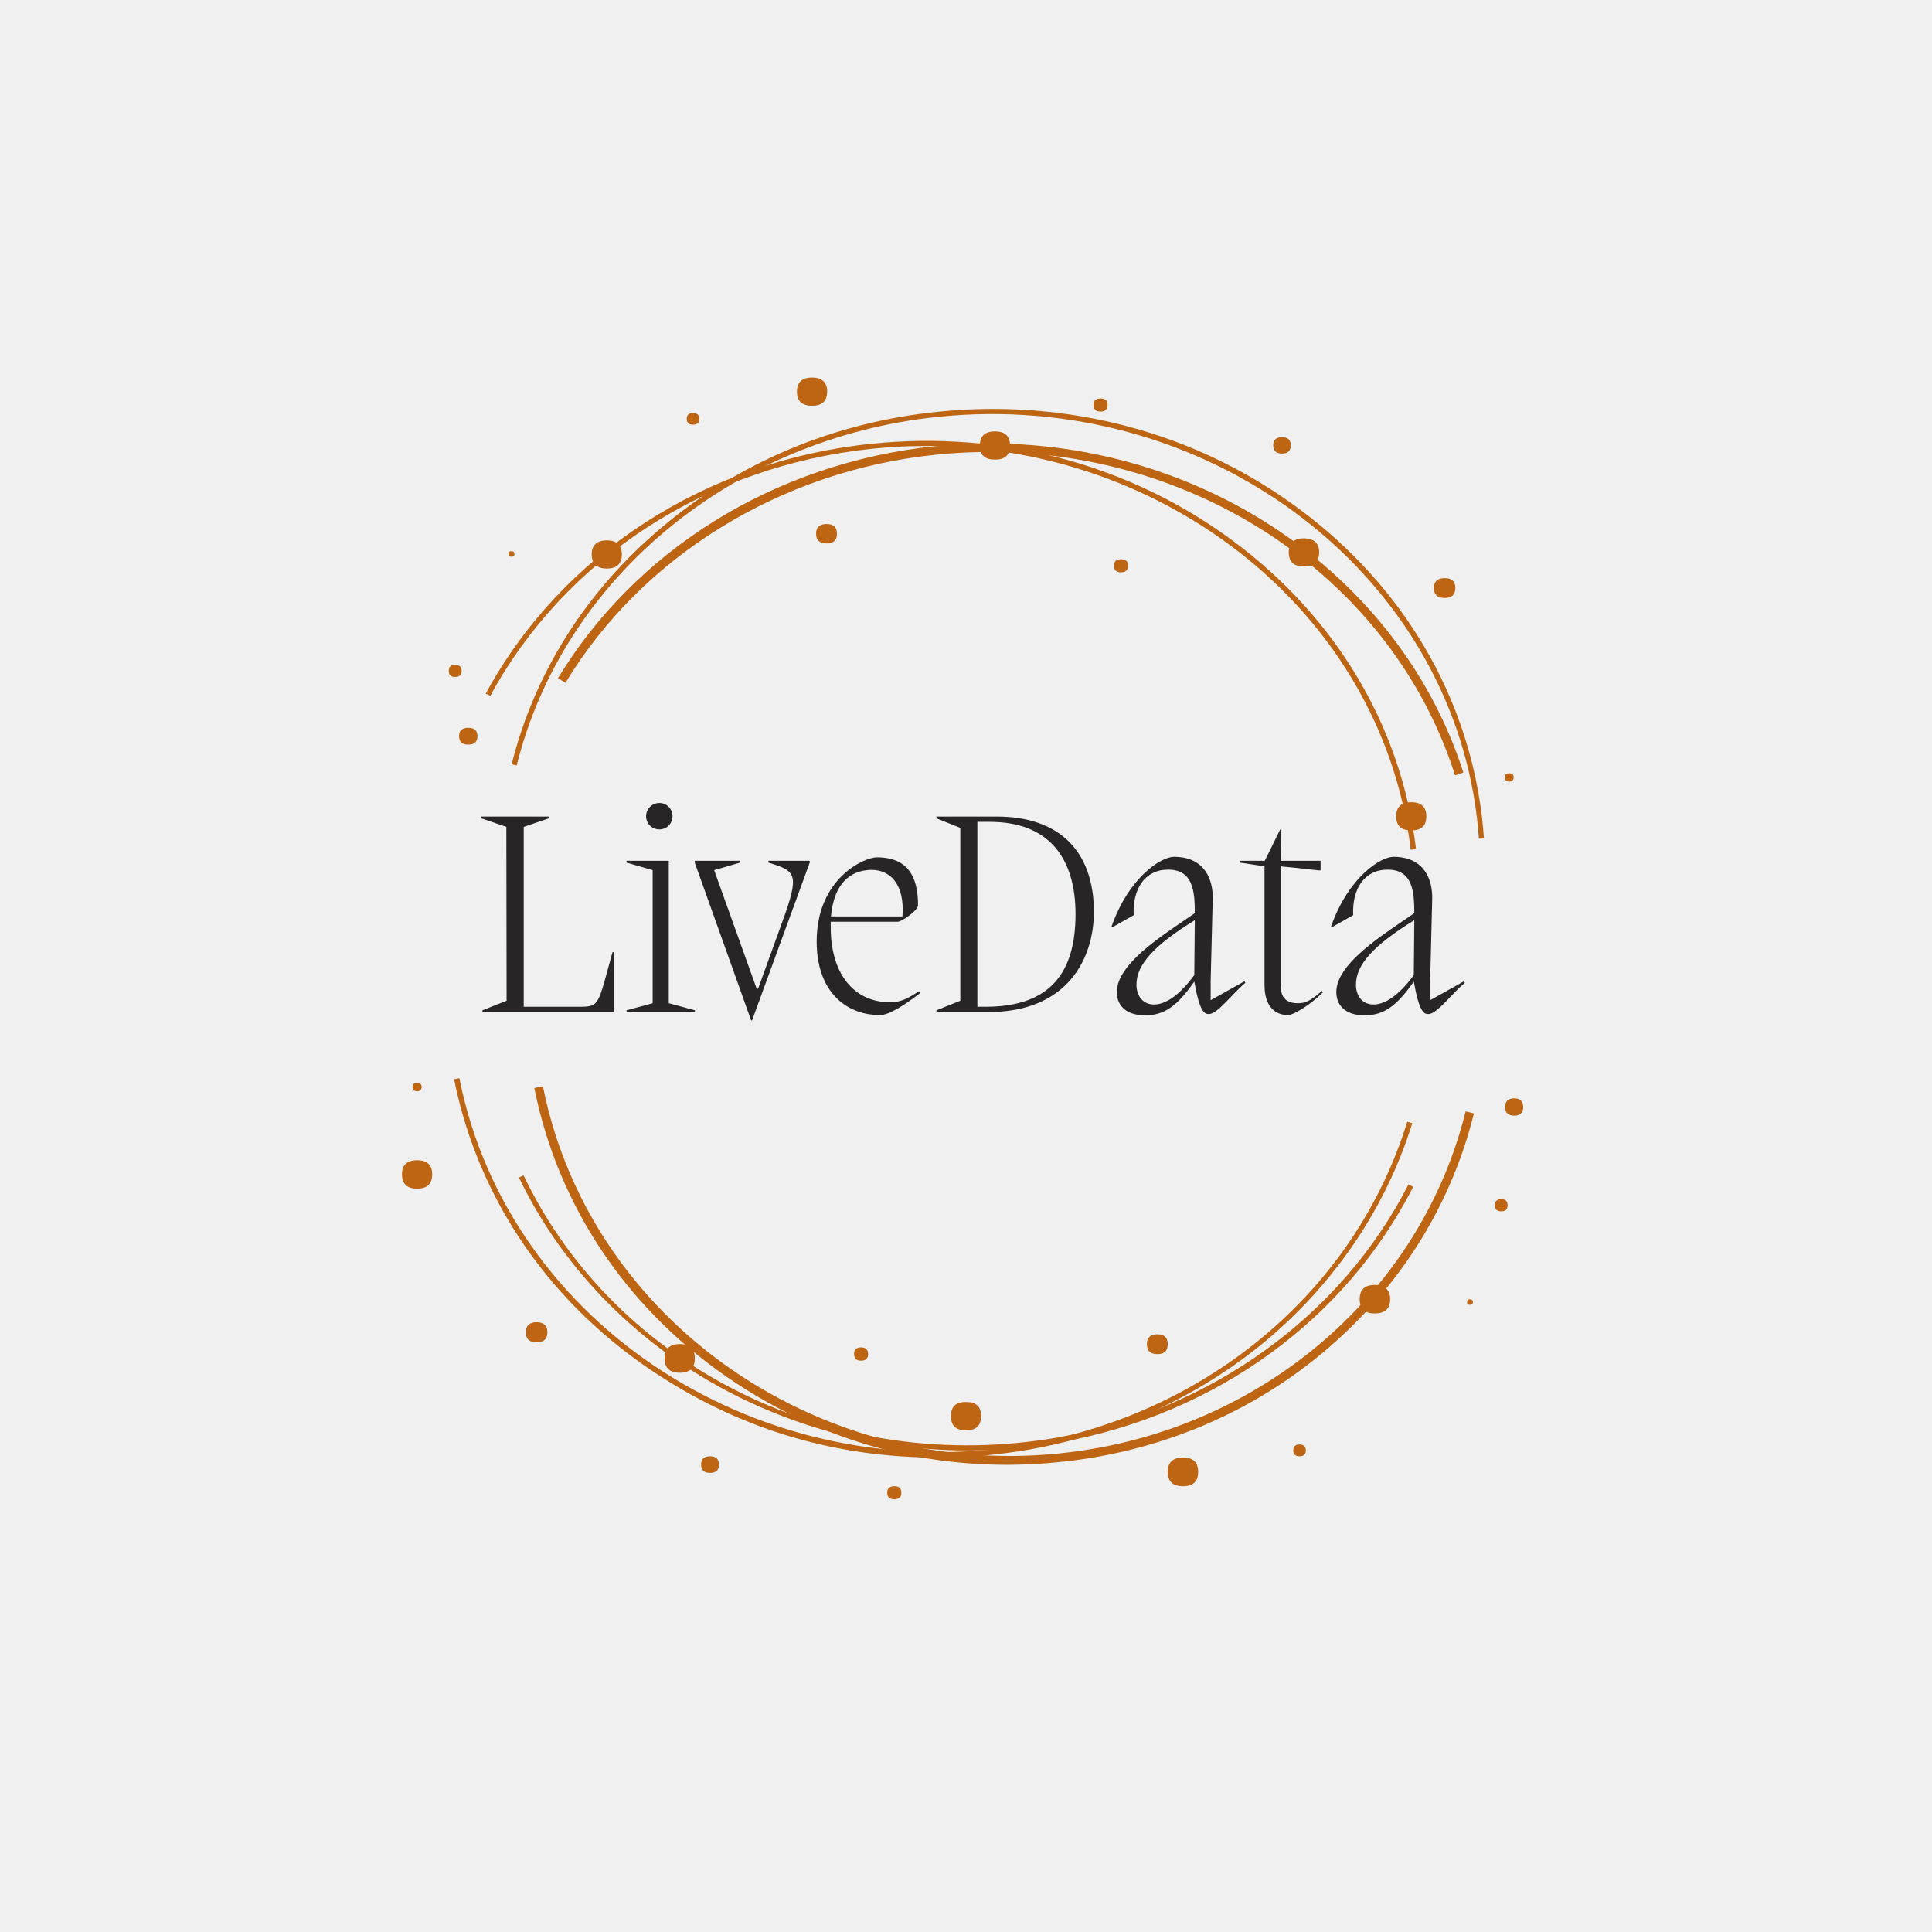
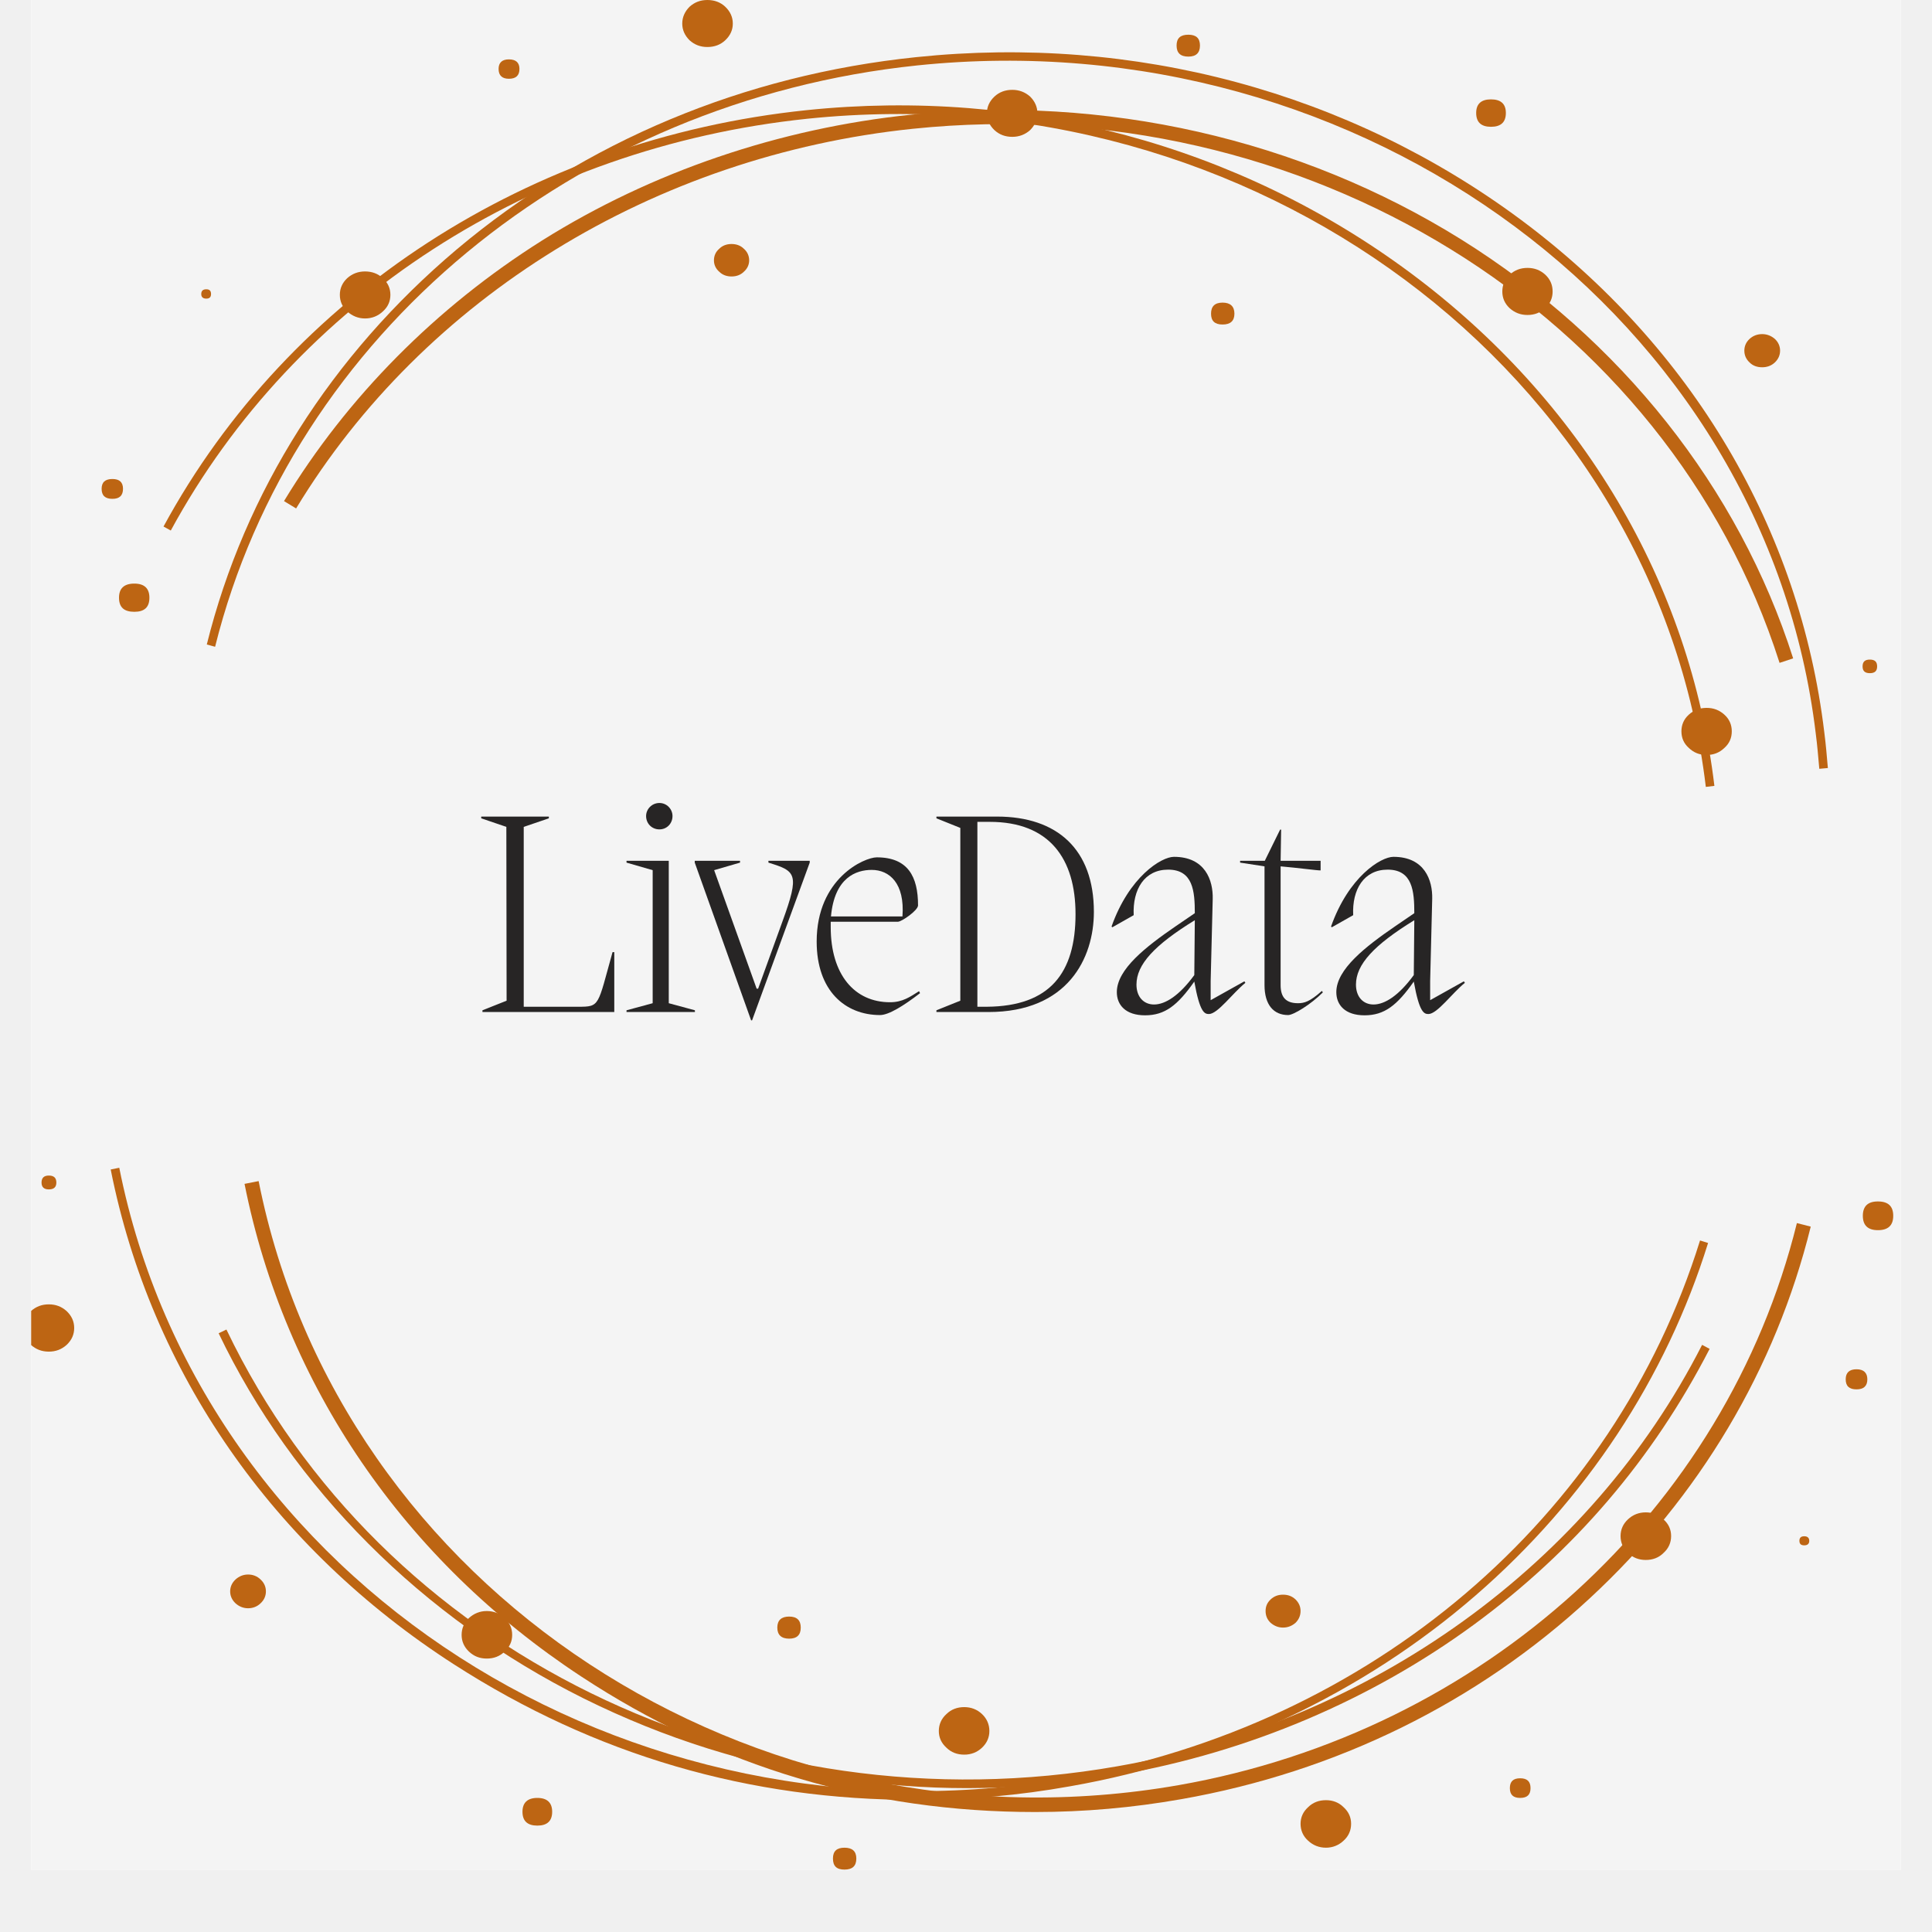
<svg xmlns="http://www.w3.org/2000/svg" width="40" zoomAndPan="magnify" viewBox="0 0 30 30" height="40" preserveAspectRatio="xMidYMid meet" version="1.0">
  <defs>
    <g />
-     <clipPath id="1fa74974b8">
-       <path d="M 7 6 L 23.656 6 L 23.656 14 L 7 14 Z M 7 6 " clip-rule="nonzero" />
+     <clipPath id="46faf70908">
+       <path d="M 0.484 0 L 29.516 0 L 29.516 29.031 L 0.484 29.031 Z M 0.484 0 " clip-rule="nonzero" />
    </clipPath>
-     <clipPath id="7e415f00a1">
-       <path d="M 12 5.863 L 13 5.863 L 13 7 L 12 7 Z M 12 5.863 " clip-rule="nonzero" />
+     <clipPath id="2f41bef881">
+       <path d="M 28 10 L 29.398 10 L 29.398 11 L 28 11 Z M 28 10 " clip-rule="nonzero" />
    </clipPath>
-     <clipPath id="c7c71498f4">
-       <path d="M 6.238 10 L 8 10 L 8 11 L 6.238 11 Z M 6.238 10 " clip-rule="nonzero" />
+     <clipPath id="caa46575db">
+       <path d="M 0.484 20 L 2 20 L 2 21 L 0.484 21 Z M 0.484 20 " clip-rule="nonzero" />
    </clipPath>
-     <clipPath id="fb38eaf094">
-       <path d="M 23 12 L 23.656 12 L 23.656 13 L 23 13 Z M 23 12 " clip-rule="nonzero" />
+     <clipPath id="51dae837d2">
+       <path d="M 28 18 L 29.398 18 L 29.398 20 L 28 20 Z M 28 18 " clip-rule="nonzero" />
    </clipPath>
-     <clipPath id="eb187e956c">
-       <path d="M 6.238 18 L 7 18 L 7 19 L 6.238 19 Z M 6.238 18 " clip-rule="nonzero" />
+     <clipPath id="58785c6f77">
+       <path d="M 0.484 18 L 1 18 L 1 19 L 0.484 19 Z M 0.484 18 " clip-rule="nonzero" />
    </clipPath>
-     <clipPath id="23be498b92">
-       <path d="M 18 22 L 19 22 L 19 23.281 L 18 23.281 Z M 18 22 " clip-rule="nonzero" />
-     </clipPath>
-     <clipPath id="d6892f98c9">
-       <path d="M 23 17 L 23.656 17 L 23.656 18 L 23 18 Z M 23 17 " clip-rule="nonzero" />
-     </clipPath>
-     <clipPath id="5eafdc369c">
-       <path d="M 23 18 L 23.656 18 L 23.656 19 L 23 19 Z M 23 18 " clip-rule="nonzero" />
-     </clipPath>
-     <clipPath id="f829b9ebfa">
-       <path d="M 6.238 16 L 7 16 L 7 17 L 6.238 17 Z M 6.238 16 " clip-rule="nonzero" />
-     </clipPath>
-     <clipPath id="9cabe2d8af">
-       <path d="M 13 23 L 14 23 L 14 23.281 L 13 23.281 Z M 13 23 " clip-rule="nonzero" />
+     <clipPath id="6699d58ad0">
+       <path d="M 12 28 L 14 28 L 14 29.031 L 12 29.031 Z M 12 28 " clip-rule="nonzero" />
    </clipPath>
  </defs>
-   <path fill="#bd6513" d="M 15.66 22.746 C 14.125 22.746 12.719 22.324 11.434 21.48 C 9.785 20.398 8.672 18.77 8.297 16.895 L 8.43 16.867 C 9.188 20.668 13.031 23.191 17 22.492 C 19.832 21.996 22.094 19.941 22.758 17.258 L 22.887 17.289 C 22.559 18.613 21.848 19.809 20.824 20.754 C 19.777 21.727 18.465 22.371 17.02 22.625 C 16.57 22.703 16.117 22.742 15.66 22.746 Z M 15.66 22.746 " fill-opacity="1" fill-rule="nonzero" />
-   <path fill="#bd6513" d="M 22.594 12.039 C 21.555 8.777 18.16 6.684 14.52 7.062 C 12.117 7.312 9.969 8.637 8.781 10.602 L 8.664 10.531 C 9.25 9.562 10.082 8.723 11.07 8.105 C 12.09 7.465 13.277 7.059 14.508 6.93 C 16.309 6.742 18.129 7.156 19.629 8.094 C 21.117 9.023 22.215 10.406 22.723 11.996 Z M 22.594 12.039 " fill-opacity="1" fill-rule="nonzero" />
-   <path fill="#bd6513" d="M 14.559 22.633 C 13 22.633 11.566 22.215 10.254 21.371 C 8.566 20.285 7.43 18.648 7.051 16.758 L 7.133 16.742 C 7.898 20.598 11.863 23.148 15.973 22.426 C 18.797 21.93 21.051 20.012 21.852 17.418 L 21.93 17.441 C 21.539 18.699 20.789 19.836 19.766 20.727 C 18.711 21.641 17.402 22.258 15.984 22.508 C 15.516 22.59 15.039 22.633 14.559 22.633 Z M 14.559 22.633 " fill-opacity="1" fill-rule="nonzero" />
-   <path fill="#bd6513" d="M 21.906 13.195 C 21.445 9.328 17.691 6.539 13.539 6.969 C 10.988 7.234 8.773 8.668 7.613 10.805 L 7.543 10.77 C 8.715 8.609 10.953 7.156 13.531 6.891 C 15.562 6.68 17.562 7.219 19.156 8.406 C 20.754 9.594 21.762 11.293 21.988 13.184 Z M 21.906 13.195 " fill-opacity="1" fill-rule="nonzero" />
-   <path fill="#bd6513" d="M 15.027 22.523 C 14.629 22.523 14.234 22.492 13.84 22.434 C 13.004 22.309 12.211 22.059 11.453 21.684 C 9.957 20.938 8.75 19.73 8.059 18.285 L 8.129 18.25 C 9.566 21.254 12.98 22.926 16.43 22.32 C 18.797 21.902 20.832 20.434 21.871 18.391 L 21.945 18.43 C 21.414 19.457 20.68 20.316 19.746 21 C 18.789 21.703 17.648 22.188 16.445 22.398 C 15.977 22.48 15.504 22.523 15.027 22.523 Z M 15.027 22.523 " fill-opacity="1" fill-rule="nonzero" />
-   <g clip-path="url(#1fa74974b8)">
-     <path fill="#bd6513" d="M 22.965 13.023 C 22.957 12.918 22.945 12.805 22.934 12.699 C 22.469 8.832 18.715 6.043 14.562 6.473 C 11.375 6.805 8.746 8.98 8.023 11.887 L 7.945 11.867 C 8.301 10.445 9.105 9.172 10.277 8.188 C 11.469 7.18 12.949 6.559 14.555 6.395 C 16.586 6.184 18.586 6.719 20.184 7.91 C 21.781 9.098 22.785 10.793 23.012 12.688 C 23.023 12.797 23.035 12.91 23.043 13.02 Z M 22.965 13.023 " fill-opacity="1" fill-rule="nonzero" />
+   <g clip-path="url(#46faf70908)">
+     <path fill="#ffffff" d="M 0.484 0 L 29.516 0 L 29.516 36.289 L 0.484 36.289 Z M 0.484 0 " fill-opacity="1" fill-rule="nonzero" />
+     <path fill="#ffffff" d="M 0.484 0 L 29.516 0 L 29.516 29.031 L 0.484 29.031 Z M 0.484 0 " fill-opacity="1" fill-rule="nonzero" />
+     <path fill="#f4f4f4" d="M 0.484 0 L 29.516 0 L 29.516 29.031 L 0.484 29.031 Z M 0.484 0 " fill-opacity="1" fill-rule="nonzero" />
  </g>
-   <path fill="#bd6513" d="M 22.148 12.676 C 22.148 12.824 22.07 12.895 21.914 12.895 C 21.758 12.895 21.68 12.824 21.68 12.676 C 21.68 12.531 21.758 12.457 21.914 12.457 C 22.07 12.457 22.148 12.531 22.148 12.676 Z M 22.148 12.676 " fill-opacity="1" fill-rule="nonzero" />
-   <path fill="#bd6513" d="M 20.484 8.578 C 20.484 8.723 20.402 8.797 20.246 8.797 C 20.09 8.797 20.012 8.723 20.012 8.578 C 20.012 8.434 20.09 8.359 20.246 8.359 C 20.402 8.359 20.484 8.434 20.484 8.578 Z M 20.484 8.578 " fill-opacity="1" fill-rule="nonzero" />
-   <path fill="#bd6513" d="M 15.684 6.918 C 15.684 7.066 15.605 7.137 15.449 7.137 C 15.293 7.137 15.215 7.066 15.215 6.918 C 15.215 6.773 15.293 6.699 15.449 6.699 C 15.605 6.699 15.684 6.773 15.684 6.918 Z M 15.684 6.918 " fill-opacity="1" fill-rule="nonzero" />
-   <path fill="#bd6513" d="M 9.656 8.609 C 9.656 8.754 9.578 8.828 9.422 8.828 C 9.266 8.828 9.188 8.754 9.188 8.609 C 9.188 8.465 9.266 8.391 9.422 8.391 C 9.578 8.391 9.656 8.465 9.656 8.609 Z M 9.656 8.609 " fill-opacity="1" fill-rule="nonzero" />
-   <g clip-path="url(#7e415f00a1)">
-     <path fill="#bd6513" d="M 12.844 6.082 C 12.844 6.227 12.766 6.301 12.609 6.301 C 12.453 6.301 12.375 6.227 12.375 6.082 C 12.375 5.938 12.453 5.863 12.609 5.863 C 12.766 5.863 12.844 5.938 12.844 6.082 Z M 12.844 6.082 " fill-opacity="1" fill-rule="nonzero" />
+   <path fill="#bd6513" d="M 16.074 28.137 C 13.512 28.137 11.164 27.438 9.023 26.031 C 6.277 24.227 4.422 21.512 3.797 18.383 L 4.016 18.34 C 5.277 24.676 11.688 28.879 18.305 27.719 C 23.027 26.887 26.797 23.461 27.902 18.992 L 28.117 19.047 C 27.574 21.25 26.387 23.246 24.684 24.82 C 22.938 26.438 20.746 27.516 18.34 27.938 C 17.59 28.07 16.836 28.137 16.074 28.137 Z M 16.074 28.137 " fill-opacity="1" fill-rule="nonzero" />
+   <path fill="#bd6513" d="M 27.633 10.293 C 25.898 4.855 20.242 1.371 14.172 2 C 10.16 2.418 6.582 4.621 4.598 7.895 L 4.41 7.781 C 5.387 6.168 6.773 4.77 8.418 3.734 C 10.117 2.668 12.102 1.992 14.148 1.781 C 17.152 1.469 20.184 2.156 22.691 3.719 C 25.168 5.266 27 7.574 27.844 10.223 Z M 27.633 10.293 " fill-opacity="1" fill-rule="nonzero" />
+   <path fill="#bd6513" d="M 14.234 27.949 C 11.637 27.953 9.242 27.254 7.055 25.848 C 4.242 24.039 2.344 21.309 1.719 18.16 L 1.852 18.133 C 3.133 24.562 9.742 28.812 16.59 27.609 C 21.297 26.781 25.055 23.582 26.398 19.262 L 26.523 19.301 C 25.871 21.398 24.625 23.289 22.914 24.773 C 21.156 26.297 18.977 27.324 16.613 27.738 C 15.828 27.879 15.035 27.949 14.234 27.949 Z M 14.234 27.949 " fill-opacity="1" fill-rule="nonzero" />
+   <path fill="#bd6513" d="M 26.488 12.219 C 25.715 5.777 19.457 1.125 12.535 1.844 C 8.277 2.289 4.586 4.676 2.652 8.238 L 2.539 8.176 C 4.492 4.578 8.223 2.16 12.52 1.711 C 15.91 1.359 19.238 2.258 21.902 4.238 C 24.566 6.219 26.242 9.047 26.621 12.203 Z M 26.488 12.219 " fill-opacity="1" fill-rule="nonzero" />
+   <path fill="#bd6513" d="M 15.02 27.766 C 14.352 27.766 13.691 27.715 13.035 27.617 C 11.645 27.414 10.316 26.996 9.059 26.371 C 6.559 25.125 4.547 23.109 3.395 20.703 L 3.516 20.645 C 5.91 25.648 11.602 28.438 17.355 27.426 C 21.301 26.734 24.695 24.289 26.43 20.883 L 26.547 20.945 C 25.664 22.66 24.441 24.086 22.887 25.227 C 21.289 26.398 19.387 27.207 17.379 27.559 C 16.598 27.695 15.812 27.766 15.02 27.766 Z M 15.02 27.766 " fill-opacity="1" fill-rule="nonzero" />
+   <path fill="#bd6513" d="M 28.25 11.938 C 28.234 11.758 28.219 11.574 28.195 11.391 C 27.422 4.953 21.164 0.297 14.242 1.016 C 8.93 1.57 4.547 5.195 3.34 10.043 L 3.211 10.008 C 3.801 7.637 5.145 5.516 7.094 3.871 C 9.086 2.195 11.551 1.164 14.23 0.887 C 17.617 0.535 20.945 1.43 23.613 3.41 C 26.277 5.391 27.949 8.219 28.328 11.375 C 28.352 11.559 28.367 11.742 28.383 11.926 Z M 28.25 11.938 " fill-opacity="1" fill-rule="nonzero" />
+   <path fill="#bd6513" d="M 26.891 11.355 C 26.891 11.457 26.855 11.543 26.777 11.613 C 26.699 11.688 26.609 11.723 26.5 11.723 C 26.391 11.723 26.301 11.688 26.223 11.613 C 26.145 11.543 26.109 11.457 26.109 11.355 C 26.109 11.258 26.145 11.168 26.223 11.098 C 26.301 11.027 26.391 10.992 26.5 10.992 C 26.609 10.992 26.699 11.027 26.777 11.098 C 26.855 11.168 26.891 11.258 26.891 11.355 Z M 26.891 11.355 " fill-opacity="1" fill-rule="nonzero" />
+   <path fill="#bd6513" d="M 24.109 4.527 C 24.109 4.625 24.074 4.711 23.996 4.785 C 23.918 4.855 23.828 4.891 23.719 4.891 C 23.609 4.891 23.52 4.855 23.441 4.785 C 23.363 4.711 23.328 4.625 23.328 4.527 C 23.328 4.426 23.363 4.34 23.441 4.266 C 23.52 4.195 23.609 4.16 23.719 4.16 C 23.828 4.16 23.918 4.195 23.996 4.266 C 24.074 4.34 24.109 4.426 24.109 4.527 Z M 24.109 4.527 " fill-opacity="1" fill-rule="nonzero" />
+   <path fill="#bd6513" d="M 16.109 1.762 C 16.109 1.859 16.07 1.945 15.996 2.02 C 15.918 2.09 15.824 2.125 15.719 2.125 C 15.609 2.125 15.516 2.09 15.441 2.02 C 15.363 1.945 15.324 1.859 15.324 1.762 C 15.324 1.66 15.363 1.574 15.441 1.5 C 15.516 1.43 15.609 1.395 15.719 1.395 C 15.824 1.395 15.918 1.43 15.996 1.5 C 16.07 1.574 16.109 1.66 16.109 1.762 Z M 16.109 1.762 " fill-opacity="1" fill-rule="nonzero" />
+   <path fill="#bd6513" d="M 6.062 4.578 C 6.062 4.68 6.023 4.766 5.945 4.836 C 5.871 4.906 5.777 4.945 5.668 4.945 C 5.562 4.945 5.469 4.906 5.391 4.836 C 5.316 4.766 5.277 4.68 5.277 4.578 C 5.277 4.477 5.316 4.391 5.391 4.32 C 5.469 4.25 5.562 4.215 5.668 4.215 C 5.777 4.215 5.871 4.25 5.945 4.32 C 6.023 4.391 6.062 4.477 6.062 4.578 Z M 6.062 4.578 " fill-opacity="1" fill-rule="nonzero" />
+   <path fill="#bd6513" d="M 11.379 0.367 C 11.379 0.465 11.34 0.551 11.262 0.625 C 11.188 0.695 11.094 0.73 10.984 0.73 C 10.875 0.73 10.785 0.695 10.707 0.625 C 10.633 0.551 10.594 0.465 10.594 0.367 C 10.594 0.266 10.633 0.18 10.707 0.105 C 10.785 0.035 10.875 0 10.984 0 C 11.094 0 11.188 0.035 11.262 0.105 C 11.34 0.18 11.379 0.266 11.379 0.367 Z M 11.379 0.367 " fill-opacity="1" fill-rule="nonzero" />
+   <path fill="#bd6513" d="M 2.32 9.281 C 2.32 9.43 2.242 9.5 2.086 9.5 C 1.926 9.5 1.848 9.43 1.848 9.281 C 1.848 9.137 1.926 9.062 2.086 9.062 C 2.242 9.062 2.32 9.137 2.32 9.281 Z M 2.32 9.281 " fill-opacity="1" fill-rule="nonzero" />
+   <path fill="#bd6513" d="M 1.91 7.59 C 1.91 7.695 1.855 7.746 1.746 7.746 C 1.633 7.746 1.578 7.695 1.578 7.59 C 1.578 7.488 1.633 7.438 1.746 7.438 C 1.855 7.438 1.91 7.488 1.91 7.59 Z M 1.91 7.59 " fill-opacity="1" fill-rule="nonzero" />
+   <path fill="#bd6513" d="M 3.277 4.566 C 3.277 4.613 3.254 4.637 3.203 4.637 C 3.152 4.637 3.125 4.613 3.125 4.566 C 3.125 4.516 3.152 4.492 3.203 4.492 C 3.254 4.492 3.277 4.516 3.277 4.566 Z M 3.277 4.566 " fill-opacity="1" fill-rule="nonzero" />
+   <path fill="#bd6513" d="M 8.066 1.07 C 8.066 1.172 8.012 1.223 7.902 1.223 C 7.797 1.223 7.742 1.172 7.742 1.07 C 7.742 0.973 7.797 0.922 7.902 0.922 C 8.012 0.922 8.066 0.973 8.066 1.07 Z M 8.066 1.07 " fill-opacity="1" fill-rule="nonzero" />
+   <path fill="#bd6513" d="M 23.383 1.754 C 23.383 1.898 23.305 1.969 23.152 1.969 C 23 1.969 22.922 1.898 22.922 1.754 C 22.922 1.613 23 1.543 23.152 1.543 C 23.305 1.543 23.383 1.613 23.383 1.754 Z M 23.383 1.754 " fill-opacity="1" fill-rule="nonzero" />
+   <path fill="#bd6513" d="M 11.633 4.043 C 11.633 4.109 11.605 4.172 11.551 4.219 C 11.5 4.27 11.434 4.293 11.359 4.293 C 11.285 4.293 11.219 4.27 11.168 4.219 C 11.113 4.172 11.086 4.109 11.086 4.043 C 11.086 3.973 11.113 3.91 11.168 3.863 C 11.219 3.812 11.285 3.789 11.359 3.789 C 11.434 3.789 11.5 3.812 11.551 3.863 C 11.605 3.91 11.633 3.973 11.633 4.043 Z M 11.633 4.043 " fill-opacity="1" fill-rule="nonzero" />
+   <path fill="#bd6513" d="M 27.641 5.445 C 27.641 5.516 27.613 5.578 27.559 5.629 C 27.504 5.68 27.438 5.703 27.363 5.703 C 27.285 5.703 27.219 5.68 27.168 5.629 C 27.113 5.578 27.086 5.516 27.086 5.445 C 27.086 5.375 27.113 5.312 27.168 5.262 C 27.219 5.215 27.285 5.188 27.363 5.188 C 27.438 5.188 27.504 5.215 27.559 5.262 C 27.613 5.312 27.641 5.375 27.641 5.445 Z M 27.641 5.445 " fill-opacity="1" fill-rule="nonzero" />
+   <g clip-path="url(#2f41bef881)">
+     <path fill="#bd6513" d="M 29.148 10.348 C 29.148 10.418 29.113 10.453 29.035 10.453 C 28.957 10.453 28.922 10.418 28.922 10.348 C 28.922 10.277 28.957 10.242 29.035 10.242 C 29.113 10.242 29.148 10.277 29.148 10.348 Z M 29.148 10.348 " fill-opacity="1" fill-rule="nonzero" />
  </g>
-   <path fill="#bd6513" d="M 7.414 11.43 C 7.414 11.52 7.367 11.562 7.27 11.562 C 7.176 11.562 7.129 11.52 7.129 11.43 C 7.129 11.344 7.176 11.301 7.27 11.301 C 7.367 11.301 7.414 11.344 7.414 11.43 Z M 7.414 11.43 " fill-opacity="1" fill-rule="nonzero" />
-   <g clip-path="url(#c7c71498f4)">
-     <path fill="#bd6513" d="M 7.168 10.418 C 7.168 10.48 7.133 10.512 7.066 10.512 C 7 10.512 6.969 10.48 6.969 10.418 C 6.969 10.355 7 10.324 7.066 10.324 C 7.133 10.324 7.168 10.355 7.168 10.418 Z M 7.168 10.418 " fill-opacity="1" fill-rule="nonzero" />
+   <path fill="#bd6513" d="M 19.168 4.871 C 19.168 4.984 19.105 5.039 18.984 5.039 C 18.863 5.039 18.805 4.984 18.805 4.871 C 18.805 4.758 18.863 4.699 18.984 4.699 C 19.105 4.699 19.168 4.758 19.168 4.871 Z M 19.168 4.871 " fill-opacity="1" fill-rule="nonzero" />
+   <path fill="#bd6513" d="M 18.633 0.707 C 18.633 0.82 18.574 0.879 18.453 0.879 C 18.328 0.879 18.27 0.82 18.27 0.707 C 18.27 0.594 18.328 0.539 18.453 0.539 C 18.574 0.539 18.633 0.594 18.633 0.707 Z M 18.633 0.707 " fill-opacity="1" fill-rule="nonzero" />
+   <g clip-path="url(#caa46575db)">
+     <path fill="#bd6513" d="M 1.152 20.621 C 1.152 20.723 1.113 20.809 1.035 20.883 C 0.957 20.953 0.867 20.988 0.758 20.988 C 0.648 20.988 0.559 20.953 0.48 20.883 C 0.406 20.809 0.367 20.723 0.367 20.621 C 0.367 20.52 0.406 20.434 0.48 20.359 C 0.559 20.289 0.648 20.254 0.758 20.254 C 0.867 20.254 0.957 20.289 1.035 20.359 C 1.113 20.434 1.152 20.52 1.152 20.621 Z M 1.152 20.621 " fill-opacity="1" fill-rule="nonzero" />
  </g>
-   <path fill="#bd6513" d="M 7.988 8.602 C 7.988 8.629 7.973 8.645 7.941 8.645 C 7.91 8.645 7.895 8.629 7.895 8.602 C 7.895 8.574 7.91 8.559 7.941 8.559 C 7.973 8.559 7.988 8.574 7.988 8.602 Z M 7.988 8.602 " fill-opacity="1" fill-rule="nonzero" />
-   <path fill="#bd6513" d="M 10.859 6.504 C 10.859 6.566 10.824 6.594 10.762 6.594 C 10.695 6.594 10.664 6.566 10.664 6.504 C 10.664 6.445 10.695 6.414 10.762 6.414 C 10.824 6.414 10.859 6.445 10.859 6.504 Z M 10.859 6.504 " fill-opacity="1" fill-rule="nonzero" />
-   <path fill="#bd6513" d="M 20.043 6.914 C 20.043 7 20 7.043 19.906 7.043 C 19.816 7.043 19.77 7 19.77 6.914 C 19.77 6.832 19.816 6.789 19.906 6.789 C 20 6.789 20.043 6.832 20.043 6.914 Z M 20.043 6.914 " fill-opacity="1" fill-rule="nonzero" />
-   <path fill="#bd6513" d="M 12.996 8.289 C 12.996 8.387 12.945 8.438 12.836 8.438 C 12.727 8.438 12.672 8.387 12.672 8.289 C 12.672 8.188 12.727 8.137 12.836 8.137 C 12.945 8.137 12.996 8.188 12.996 8.289 Z M 12.996 8.289 " fill-opacity="1" fill-rule="nonzero" />
-   <path fill="#bd6513" d="M 22.598 9.129 C 22.598 9.234 22.543 9.285 22.434 9.285 C 22.32 9.285 22.266 9.234 22.266 9.129 C 22.266 9.027 22.32 8.977 22.434 8.977 C 22.543 8.977 22.598 9.027 22.598 9.129 Z M 22.598 9.129 " fill-opacity="1" fill-rule="nonzero" />
-   <g clip-path="url(#fb38eaf094)">
-     <path fill="#bd6513" d="M 23.504 12.07 C 23.504 12.113 23.48 12.137 23.438 12.137 C 23.391 12.137 23.367 12.113 23.367 12.07 C 23.367 12.027 23.391 12.008 23.438 12.008 C 23.48 12.008 23.504 12.027 23.504 12.07 Z M 23.504 12.07 " fill-opacity="1" fill-rule="nonzero" />
+   <path fill="#bd6513" d="M 7.953 25.387 C 7.953 25.488 7.914 25.574 7.836 25.645 C 7.762 25.719 7.668 25.754 7.559 25.754 C 7.449 25.754 7.359 25.719 7.281 25.645 C 7.207 25.574 7.168 25.488 7.168 25.387 C 7.168 25.285 7.207 25.195 7.281 25.125 C 7.359 25.055 7.449 25.016 7.559 25.016 C 7.668 25.016 7.762 25.055 7.836 25.125 C 7.914 25.195 7.953 25.285 7.953 25.387 Z M 7.953 25.387 " fill-opacity="1" fill-rule="nonzero" />
+   <path fill="#bd6513" d="M 15.363 26.879 C 15.363 26.98 15.324 27.066 15.25 27.137 C 15.172 27.211 15.078 27.246 14.973 27.246 C 14.863 27.246 14.77 27.211 14.695 27.137 C 14.617 27.066 14.578 26.98 14.578 26.879 C 14.578 26.777 14.617 26.688 14.695 26.617 C 14.77 26.543 14.863 26.508 14.973 26.508 C 15.078 26.508 15.172 26.543 15.25 26.617 C 15.324 26.688 15.363 26.777 15.363 26.879 Z M 15.363 26.879 " fill-opacity="1" fill-rule="nonzero" />
+   <path fill="#bd6513" d="M 25.949 23.852 C 25.949 23.953 25.91 24.043 25.832 24.113 C 25.758 24.188 25.664 24.223 25.555 24.223 C 25.449 24.223 25.355 24.188 25.277 24.113 C 25.203 24.043 25.164 23.953 25.164 23.852 C 25.164 23.75 25.203 23.664 25.277 23.594 C 25.355 23.52 25.449 23.484 25.555 23.484 C 25.664 23.484 25.758 23.52 25.832 23.594 C 25.91 23.664 25.949 23.75 25.949 23.852 Z M 25.949 23.852 " fill-opacity="1" fill-rule="nonzero" />
+   <path fill="#bd6513" d="M 20.98 28.32 C 20.98 28.422 20.941 28.512 20.863 28.582 C 20.789 28.652 20.695 28.691 20.59 28.691 C 20.48 28.691 20.387 28.652 20.312 28.582 C 20.234 28.512 20.195 28.422 20.195 28.32 C 20.195 28.219 20.234 28.133 20.312 28.062 C 20.387 27.988 20.48 27.953 20.59 27.953 C 20.695 27.953 20.789 27.988 20.863 28.062 C 20.941 28.133 20.98 28.219 20.98 28.32 Z M 20.98 28.32 " fill-opacity="1" fill-rule="nonzero" />
+   <g clip-path="url(#51dae837d2)">
+     <path fill="#bd6513" d="M 29.398 18.879 C 29.398 19.027 29.32 19.102 29.16 19.102 C 29.004 19.102 28.926 19.027 28.926 18.879 C 28.926 18.73 29.004 18.656 29.16 18.656 C 29.32 18.656 29.398 18.73 29.398 18.879 Z M 29.398 18.879 " fill-opacity="1" fill-rule="nonzero" />
  </g>
-   <path fill="#bd6513" d="M 17.516 8.785 C 17.516 8.852 17.48 8.887 17.406 8.887 C 17.336 8.887 17.297 8.852 17.297 8.785 C 17.297 8.715 17.336 8.684 17.406 8.684 C 17.48 8.684 17.516 8.715 17.516 8.785 Z M 17.516 8.785 " fill-opacity="1" fill-rule="nonzero" />
-   <path fill="#bd6513" d="M 17.199 6.289 C 17.199 6.355 17.16 6.391 17.09 6.391 C 17.016 6.391 16.98 6.355 16.98 6.289 C 16.98 6.219 17.016 6.188 17.09 6.188 C 17.16 6.188 17.199 6.219 17.199 6.289 Z M 17.199 6.289 " fill-opacity="1" fill-rule="nonzero" />
-   <g clip-path="url(#eb187e956c)">
-     <path fill="#bd6513" d="M 6.711 18.234 C 6.711 18.383 6.633 18.457 6.477 18.457 C 6.32 18.457 6.242 18.383 6.242 18.234 C 6.242 18.09 6.32 18.016 6.477 18.016 C 6.633 18.016 6.711 18.09 6.711 18.234 Z M 6.711 18.234 " fill-opacity="1" fill-rule="nonzero" />
+   <path fill="#bd6513" d="M 28.996 21.418 C 28.996 21.523 28.938 21.574 28.828 21.574 C 28.715 21.574 28.66 21.523 28.66 21.418 C 28.66 21.316 28.715 21.262 28.828 21.262 C 28.938 21.262 28.996 21.316 28.996 21.418 Z M 28.996 21.418 " fill-opacity="1" fill-rule="nonzero" />
+   <path fill="#bd6513" d="M 28.094 23.926 C 28.094 23.973 28.066 23.996 28.016 23.996 C 27.965 23.996 27.941 23.973 27.941 23.926 C 27.941 23.879 27.965 23.855 28.016 23.855 C 28.066 23.855 28.094 23.879 28.094 23.926 Z M 28.094 23.926 " fill-opacity="1" fill-rule="nonzero" />
+   <path fill="#bd6513" d="M 23.766 27.766 C 23.766 27.867 23.715 27.918 23.605 27.918 C 23.496 27.918 23.445 27.867 23.445 27.766 C 23.445 27.664 23.496 27.613 23.605 27.613 C 23.715 27.613 23.766 27.664 23.766 27.766 Z M 23.766 27.766 " fill-opacity="1" fill-rule="nonzero" />
+   <path fill="#bd6513" d="M 8.574 28.133 C 8.574 28.277 8.496 28.348 8.344 28.348 C 8.191 28.348 8.113 28.277 8.113 28.133 C 8.113 27.992 8.191 27.918 8.344 27.918 C 8.496 27.918 8.574 27.992 8.574 28.133 Z M 8.574 28.133 " fill-opacity="1" fill-rule="nonzero" />
+   <path fill="#bd6513" d="M 20.195 25.016 C 20.195 25.086 20.168 25.148 20.117 25.199 C 20.062 25.246 20 25.273 19.922 25.273 C 19.848 25.273 19.785 25.246 19.73 25.199 C 19.676 25.148 19.652 25.086 19.652 25.016 C 19.652 24.945 19.676 24.887 19.73 24.836 C 19.785 24.785 19.848 24.762 19.922 24.762 C 20 24.762 20.062 24.785 20.117 24.836 C 20.168 24.887 20.195 24.945 20.195 25.016 Z M 20.195 25.016 " fill-opacity="1" fill-rule="nonzero" />
+   <path fill="#bd6513" d="M 4.129 24.711 C 4.129 24.781 4.102 24.844 4.047 24.895 C 3.996 24.945 3.93 24.973 3.852 24.973 C 3.777 24.973 3.711 24.945 3.656 24.895 C 3.602 24.844 3.574 24.781 3.574 24.711 C 3.574 24.641 3.602 24.578 3.656 24.527 C 3.711 24.477 3.777 24.449 3.852 24.449 C 3.93 24.449 3.996 24.477 4.047 24.527 C 4.102 24.578 4.129 24.641 4.129 24.711 Z M 4.129 24.711 " fill-opacity="1" fill-rule="nonzero" />
+   <g clip-path="url(#58785c6f77)">
+     <path fill="#bd6513" d="M 0.875 18.363 C 0.875 18.434 0.836 18.469 0.758 18.469 C 0.684 18.469 0.645 18.434 0.645 18.363 C 0.645 18.289 0.684 18.254 0.758 18.254 C 0.836 18.254 0.875 18.289 0.875 18.363 Z M 0.875 18.363 " fill-opacity="1" fill-rule="nonzero" />
  </g>
-   <path fill="#bd6513" d="M 10.789 21.094 C 10.789 21.242 10.711 21.316 10.555 21.316 C 10.398 21.316 10.32 21.242 10.32 21.094 C 10.32 20.945 10.398 20.871 10.555 20.871 C 10.711 20.871 10.789 20.945 10.789 21.094 Z M 10.789 21.094 " fill-opacity="1" fill-rule="nonzero" />
-   <path fill="#bd6513" d="M 15.234 21.988 C 15.234 22.137 15.156 22.211 15 22.211 C 14.844 22.211 14.766 22.137 14.766 21.988 C 14.766 21.84 14.844 21.77 15 21.77 C 15.156 21.77 15.234 21.84 15.234 21.988 Z M 15.234 21.988 " fill-opacity="1" fill-rule="nonzero" />
-   <path fill="#bd6513" d="M 21.586 20.176 C 21.586 20.32 21.504 20.395 21.348 20.395 C 21.191 20.395 21.113 20.32 21.113 20.176 C 21.113 20.027 21.191 19.953 21.348 19.953 C 21.504 19.953 21.586 20.027 21.586 20.176 Z M 21.586 20.176 " fill-opacity="1" fill-rule="nonzero" />
-   <g clip-path="url(#23be498b92)">
-     <path fill="#bd6513" d="M 18.605 22.855 C 18.605 23.004 18.527 23.078 18.371 23.078 C 18.211 23.078 18.133 23.004 18.133 22.855 C 18.133 22.707 18.211 22.633 18.371 22.633 C 18.527 22.633 18.605 22.707 18.605 22.855 Z M 18.605 22.855 " fill-opacity="1" fill-rule="nonzero" />
-   </g>
-   <g clip-path="url(#d6892f98c9)">
-     <path fill="#bd6513" d="M 23.652 17.191 C 23.652 17.277 23.605 17.324 23.512 17.324 C 23.418 17.324 23.371 17.277 23.371 17.191 C 23.371 17.102 23.418 17.055 23.512 17.055 C 23.605 17.055 23.652 17.102 23.652 17.191 Z M 23.652 17.191 " fill-opacity="1" fill-rule="nonzero" />
-   </g>
-   <g clip-path="url(#5eafdc369c)">
-     <path fill="#bd6513" d="M 23.41 18.715 C 23.41 18.777 23.379 18.809 23.312 18.809 C 23.246 18.809 23.211 18.777 23.211 18.715 C 23.211 18.652 23.246 18.621 23.312 18.621 C 23.379 18.621 23.41 18.652 23.41 18.715 Z M 23.41 18.715 " fill-opacity="1" fill-rule="nonzero" />
-   </g>
-   <path fill="#bd6513" d="M 22.871 20.219 C 22.871 20.246 22.855 20.262 22.824 20.262 C 22.793 20.262 22.781 20.246 22.781 20.219 C 22.781 20.188 22.793 20.176 22.824 20.176 C 22.855 20.176 22.871 20.188 22.871 20.219 Z M 22.871 20.219 " fill-opacity="1" fill-rule="nonzero" />
-   <path fill="#bd6513" d="M 20.277 22.523 C 20.277 22.582 20.242 22.613 20.18 22.613 C 20.113 22.613 20.082 22.582 20.082 22.523 C 20.082 22.461 20.113 22.43 20.18 22.43 C 20.242 22.43 20.277 22.461 20.277 22.523 Z M 20.277 22.523 " fill-opacity="1" fill-rule="nonzero" />
-   <path fill="#bd6513" d="M 11.164 22.742 C 11.164 22.828 11.117 22.871 11.027 22.871 C 10.934 22.871 10.887 22.828 10.887 22.742 C 10.887 22.656 10.934 22.613 11.027 22.613 C 11.117 22.613 11.164 22.656 11.164 22.742 Z M 11.164 22.742 " fill-opacity="1" fill-rule="nonzero" />
-   <path fill="#bd6513" d="M 18.133 20.871 C 18.133 20.977 18.078 21.027 17.973 21.027 C 17.863 21.027 17.809 20.977 17.809 20.871 C 17.809 20.77 17.863 20.719 17.973 20.719 C 18.078 20.719 18.133 20.77 18.133 20.871 Z M 18.133 20.871 " fill-opacity="1" fill-rule="nonzero" />
-   <path fill="#bd6513" d="M 8.5 20.688 C 8.5 20.793 8.441 20.844 8.332 20.844 C 8.223 20.844 8.164 20.793 8.164 20.688 C 8.164 20.586 8.223 20.531 8.332 20.531 C 8.441 20.531 8.5 20.586 8.5 20.688 Z M 8.5 20.688 " fill-opacity="1" fill-rule="nonzero" />
-   <g clip-path="url(#f829b9ebfa)">
-     <path fill="#bd6513" d="M 6.547 16.879 C 6.547 16.922 6.523 16.945 6.477 16.945 C 6.43 16.945 6.406 16.922 6.406 16.879 C 6.406 16.836 6.43 16.816 6.477 16.816 C 6.523 16.816 6.547 16.836 6.547 16.879 Z M 6.547 16.879 " fill-opacity="1" fill-rule="nonzero" />
-   </g>
-   <path fill="#bd6513" d="M 13.48 21.027 C 13.48 21.094 13.441 21.129 13.371 21.129 C 13.297 21.129 13.262 21.094 13.262 21.027 C 13.262 20.957 13.297 20.922 13.371 20.922 C 13.441 20.922 13.48 20.957 13.48 21.027 Z M 13.48 21.027 " fill-opacity="1" fill-rule="nonzero" />
-   <g clip-path="url(#9cabe2d8af)">
-     <path fill="#bd6513" d="M 13.996 23.18 C 13.996 23.246 13.961 23.281 13.887 23.281 C 13.812 23.281 13.777 23.246 13.777 23.18 C 13.777 23.109 13.812 23.078 13.887 23.078 C 13.961 23.078 13.996 23.109 13.996 23.18 Z M 13.996 23.18 " fill-opacity="1" fill-rule="nonzero" />
+   <path fill="#bd6513" d="M 12.434 25.273 C 12.434 25.387 12.375 25.445 12.254 25.445 C 12.133 25.445 12.07 25.387 12.07 25.273 C 12.07 25.16 12.133 25.102 12.254 25.102 C 12.375 25.102 12.434 25.16 12.434 25.273 Z M 12.434 25.273 " fill-opacity="1" fill-rule="nonzero" />
+   <g clip-path="url(#6699d58ad0)">
+     <path fill="#bd6513" d="M 13.297 28.859 C 13.297 28.977 13.234 29.031 13.113 29.031 C 12.992 29.031 12.934 28.977 12.934 28.859 C 12.934 28.746 12.992 28.691 13.113 28.691 C 13.234 28.691 13.297 28.746 13.297 28.859 Z M 13.297 28.859 " fill-opacity="1" fill-rule="nonzero" />
  </g>
  <g fill="#272525" fill-opacity="1">
    <g transform="translate(7.331481, 15.71477)">
      <g>
        <path d="M 2.18 -0.93 C 1.945 -0.09 1.988 -0.082 1.645 -0.082 L 0.801 -0.082 L 0.801 -2.875 L 1.191 -3.008 L 1.191 -3.035 L 0.141 -3.035 L 0.141 -3.008 L 0.531 -2.875 L 0.535 -0.176 L 0.16 -0.027 L 0.16 0 L 2.207 0 L 2.207 -0.93 Z M 2.18 -0.93 " />
      </g>
    </g>
  </g>
  <g fill="#272525" fill-opacity="1">
    <g transform="translate(9.669592, 15.71477)">
      <g>
        <path d="M 0.57 -2.836 C 0.684 -2.836 0.773 -2.926 0.773 -3.043 C 0.773 -3.152 0.684 -3.246 0.57 -3.246 C 0.453 -3.246 0.363 -3.152 0.363 -3.043 C 0.363 -2.926 0.453 -2.836 0.57 -2.836 Z M 0.465 -0.137 L 0.059 -0.027 L 0.059 0 L 1.121 0 L 1.121 -0.027 L 0.715 -0.137 L 0.715 -2.348 L 0.059 -2.348 L 0.059 -2.32 L 0.465 -2.203 Z M 0.465 -0.137 " />
      </g>
    </g>
  </g>
  <g fill="#272525" fill-opacity="1">
    <g transform="translate(10.78019, 15.71477)">
      <g>
        <path d="M 1.152 -2.32 C 1.578 -2.188 1.641 -2.152 1.371 -1.41 L 0.992 -0.363 L 0.969 -0.363 L 0.309 -2.203 L 0.711 -2.32 L 0.711 -2.348 L 0.008 -2.348 L 0.008 -2.32 L 0.883 0.129 L 0.898 0.129 L 1.793 -2.32 L 1.793 -2.348 L 1.152 -2.348 Z M 1.152 -2.32 " />
      </g>
    </g>
  </g>
  <g fill="#272525" fill-opacity="1">
    <g transform="translate(12.58324, 15.71477)">
      <g>
        <path d="M 1.688 -0.324 C 1.551 -0.238 1.434 -0.152 1.238 -0.152 C 0.684 -0.152 0.316 -0.582 0.316 -1.32 L 0.316 -1.402 L 1.359 -1.402 C 1.418 -1.402 1.672 -1.578 1.672 -1.656 C 1.672 -2.102 1.516 -2.402 1.031 -2.402 C 0.84 -2.402 0.098 -2.078 0.098 -1.094 C 0.098 -0.328 0.543 0.047 1.082 0.047 C 1.215 0.047 1.445 -0.094 1.703 -0.293 Z M 0.953 -2.207 C 1.227 -2.207 1.469 -2 1.43 -1.484 L 0.32 -1.484 C 0.375 -2.09 0.711 -2.207 0.953 -2.207 Z M 0.953 -2.207 " />
      </g>
    </g>
  </g>
  <g fill="#272525" fill-opacity="1">
    <g transform="translate(14.39977, 15.71477)">
      <g>
        <path d="M 1.082 -3.035 L 0.141 -3.035 L 0.141 -3.008 L 0.512 -2.859 L 0.512 -0.176 L 0.141 -0.027 L 0.141 0 L 0.949 0 C 2.18 0 2.586 -0.836 2.586 -1.555 C 2.586 -2.523 2.02 -3.035 1.082 -3.035 Z M 0.777 -0.082 L 0.777 -2.953 L 0.969 -2.953 C 1.898 -2.953 2.301 -2.379 2.301 -1.52 C 2.301 -0.605 1.902 -0.09 0.926 -0.082 Z M 0.777 -0.082 " />
      </g>
    </g>
  </g>
  <g fill="#272525" fill-opacity="1">
    <g transform="translate(17.14705, 15.71477)">
      <g>
        <path d="M 1.652 -0.184 L 1.652 -0.48 L 1.684 -1.758 C 1.691 -2.047 1.566 -2.41 1.082 -2.41 C 0.887 -2.41 0.387 -2.102 0.113 -1.328 L 0.125 -1.316 L 0.457 -1.504 C 0.438 -1.906 0.625 -2.211 0.992 -2.211 C 1.379 -2.211 1.406 -1.875 1.406 -1.535 L 1.109 -1.332 C 0.648 -1.016 0.195 -0.664 0.195 -0.309 C 0.195 -0.109 0.332 0.051 0.633 0.051 C 0.941 0.051 1.137 -0.102 1.398 -0.473 C 1.484 0.012 1.559 0.031 1.625 0.031 C 1.762 0.031 1.996 -0.297 2.191 -0.453 L 2.176 -0.477 Z M 0.773 -0.117 C 0.613 -0.117 0.5 -0.234 0.5 -0.426 C 0.5 -0.738 0.777 -1.039 1.406 -1.426 L 1.398 -0.574 C 1.168 -0.258 0.949 -0.117 0.773 -0.117 Z M 0.773 -0.117 " />
      </g>
    </g>
  </g>
  <g fill="#272525" fill-opacity="1">
    <g transform="translate(19.26034, 15.71477)">
      <g>
        <path d="M 1.266 -0.328 C 1.078 -0.16 0.992 -0.137 0.895 -0.137 C 0.707 -0.137 0.625 -0.23 0.625 -0.418 L 0.625 -2.262 C 0.902 -2.238 1.18 -2.199 1.246 -2.199 L 1.246 -2.348 L 0.625 -2.348 L 0.633 -2.832 L 0.617 -2.832 L 0.379 -2.348 L -0.004 -2.348 L -0.004 -2.32 L 0.375 -2.262 L 0.375 -0.418 C 0.375 -0.113 0.516 0.047 0.742 0.047 C 0.824 0.047 1.094 -0.117 1.281 -0.305 Z M 1.266 -0.328 " />
      </g>
    </g>
  </g>
  <g fill="#272525" fill-opacity="1">
    <g transform="translate(20.55529, 15.71477)">
      <g>
        <path d="M 1.652 -0.184 L 1.652 -0.48 L 1.684 -1.758 C 1.691 -2.047 1.566 -2.41 1.082 -2.41 C 0.887 -2.41 0.387 -2.102 0.113 -1.328 L 0.125 -1.316 L 0.457 -1.504 C 0.438 -1.906 0.625 -2.211 0.992 -2.211 C 1.379 -2.211 1.406 -1.875 1.406 -1.535 L 1.109 -1.332 C 0.648 -1.016 0.195 -0.664 0.195 -0.309 C 0.195 -0.109 0.332 0.051 0.633 0.051 C 0.941 0.051 1.137 -0.102 1.398 -0.473 C 1.484 0.012 1.559 0.031 1.625 0.031 C 1.762 0.031 1.996 -0.297 2.191 -0.453 L 2.176 -0.477 Z M 0.773 -0.117 C 0.613 -0.117 0.5 -0.234 0.5 -0.426 C 0.5 -0.738 0.777 -1.039 1.406 -1.426 L 1.398 -0.574 C 1.168 -0.258 0.949 -0.117 0.773 -0.117 Z M 0.773 -0.117 " />
      </g>
    </g>
  </g>
</svg>
